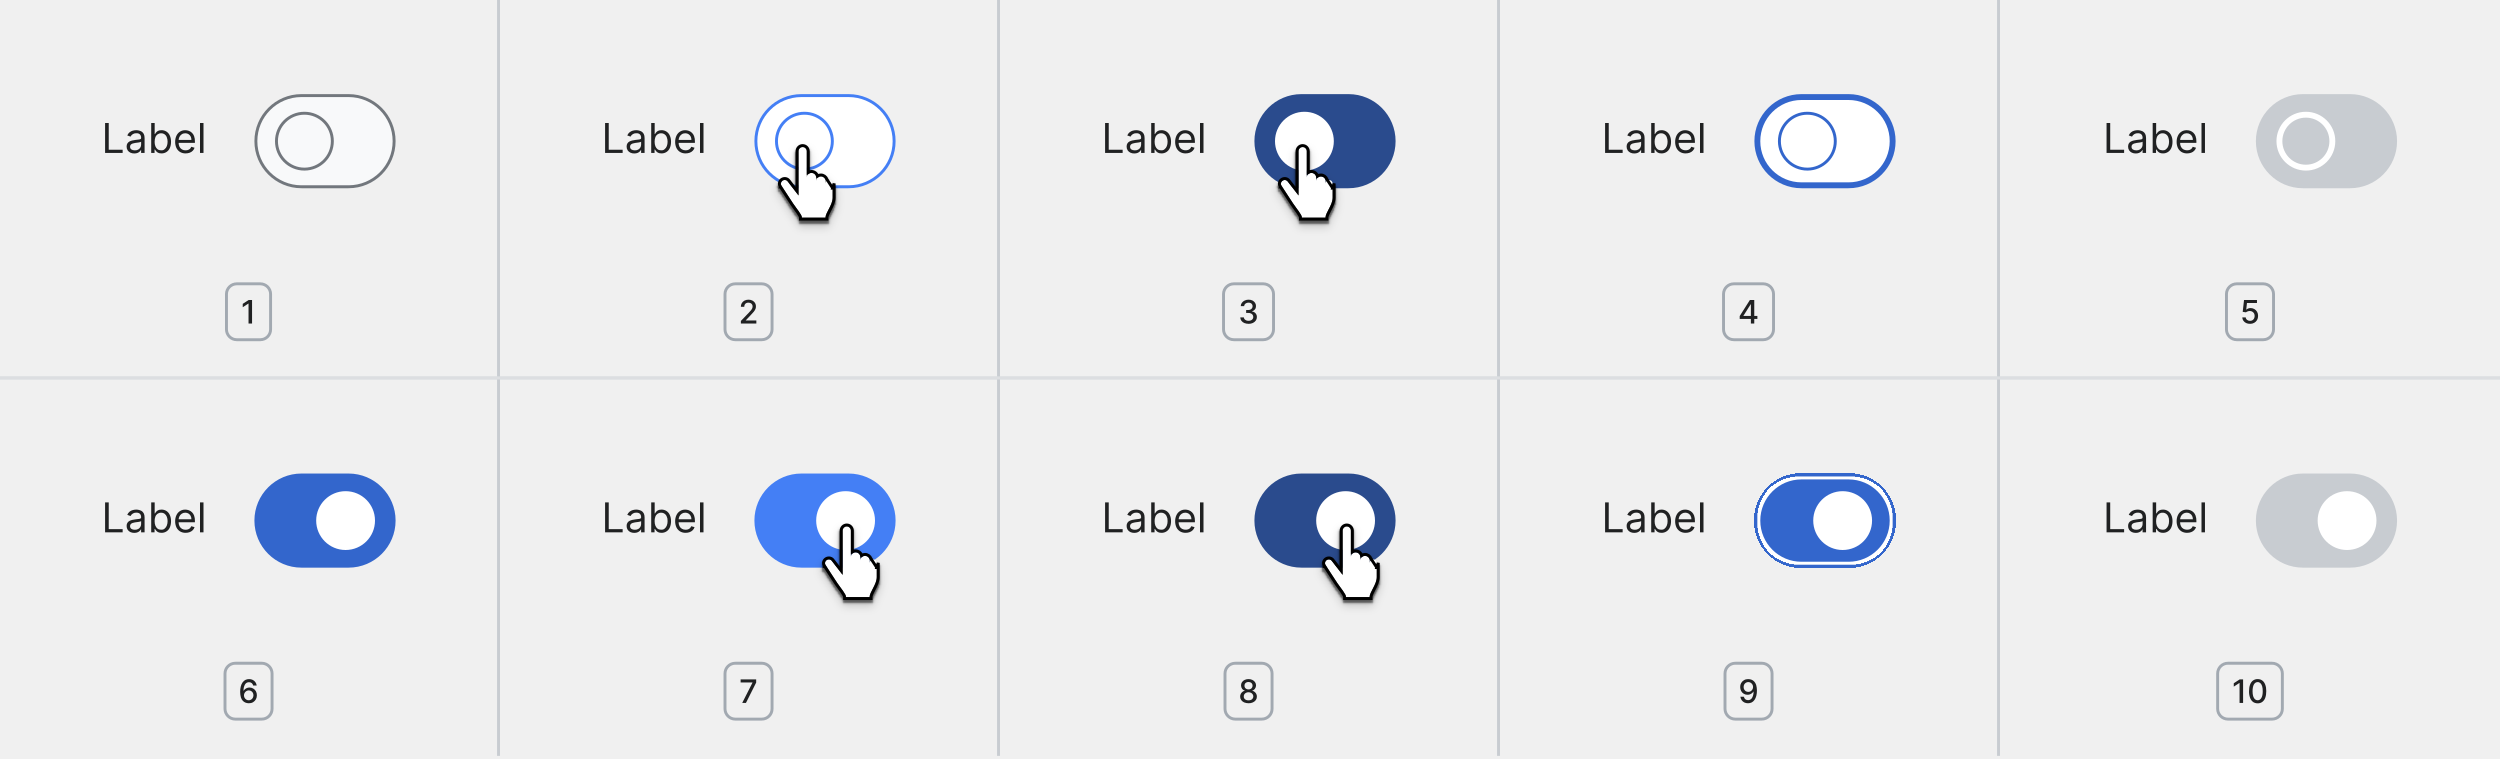
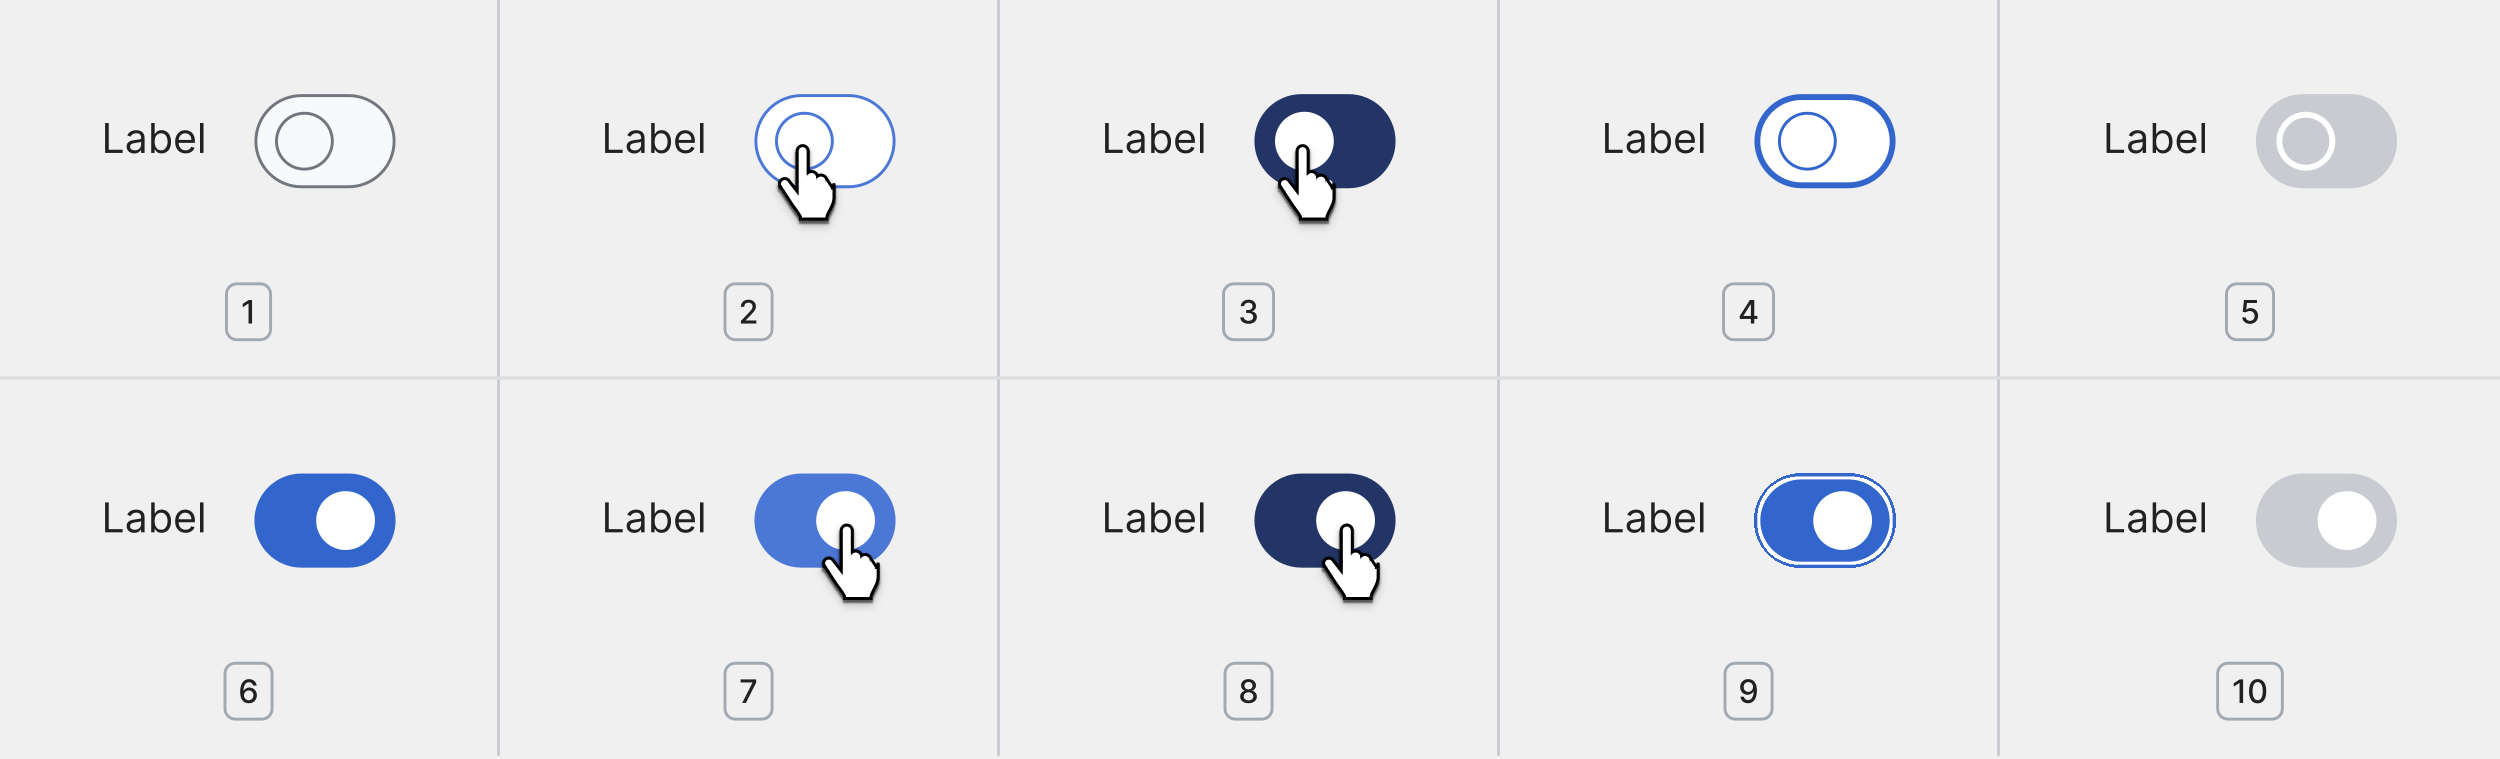
<svg xmlns="http://www.w3.org/2000/svg" width="850" height="258" fill="none" viewBox="0 0 850 258">
  <g clip-path="url(#a)">
    <path fill="#202122" d="M35.73 52V41.82h1.24v9.09h4.73V52zm9.92.18q-.72 0-1.31-.27a2.3 2.3 0 0 1-.94-.8 2.3 2.3 0 0 1-.35-1.28q0-.65.26-1.06t.69-.65.95-.35 1.06-.19l1.13-.13q.44-.05.64-.16t.2-.4v-.04q0-.74-.4-1.14-.4-.42-1.21-.41a2.1 2.1 0 0 0-1.99 1.15l-1.11-.4q.3-.69.8-1.08a3 3 0 0 1 1.09-.55 5 5 0 0 1 1.17-.16 4 4 0 0 1 1.78.45q.45.27.75.8.3.55.3 1.46V52h-1.18v-1.03h-.06a2 2 0 0 1-.4.53q-.27.29-.74.48-.45.2-1.13.2m.18-1.05q.7 0 1.18-.28a1.9 1.9 0 0 0 .97-1.61v-1.08q-.07.1-.33.17l-.57.12-1.13.15q-.45.06-.85.2a1.5 1.5 0 0 0-.64.39 1 1 0 0 0-.24.7q0 .61.46.93.45.3 1.15.3Zm5.58.87V41.82h1.18v3.76h.1q.12-.2.35-.51.24-.32.67-.56.45-.24 1.18-.25a3 3 0 0 1 2.85 1.85q.41.9.41 2.1t-.4 2.1a3 3 0 0 1-2.83 1.85q-.75 0-1.19-.24a2 2 0 0 1-.68-.57l-.37-.52h-.13V52zm1.16-3.82q0 .87.25 1.53.26.66.74 1.03.48.36 1.2.37c.72.01.9-.13 1.22-.4q.5-.38.75-1.05.25-.66.25-1.48 0-.8-.25-1.45A2 2 0 0 0 56 45.7a2 2 0 0 0-1.24-.38 2 2 0 0 0-1.94 1.37q-.24.63-.24 1.5Zm10.54 3.98a3.6 3.6 0 0 1-1.9-.49 3.3 3.3 0 0 1-1.23-1.37 5 5 0 0 1-.43-2.06q0-1.17.43-2.07a3.2 3.2 0 0 1 3.01-1.9q.6 0 1.18.2a3 3 0 0 1 1.82 1.81 5 5 0 0 1 .28 1.8v.5h-5.89v-1.01h4.7q0-.65-.26-1.16a2 2 0 0 0-.73-.8q-.46-.3-1.1-.3-.7 0-1.21.36a2.3 2.3 0 0 0-.78.9 3 3 0 0 0-.28 1.17v.68q0 .87.3 1.47a2.2 2.2 0 0 0 2.09 1.22q.46 0 .83-.13a2 2 0 0 0 .66-.4q.27-.27.42-.67l1.13.32a2.5 2.5 0 0 1-.6 1.01q-.42.45-1.04.68t-1.4.24m6.08-10.34V52H68V41.82z" />
    <rect width="47" height="31" x="87" y="32.5" fill="#F8F9FA" rx="15.5" />
    <rect width="19" height="19" x="94" y="38.5" fill="#F8F9FA" stroke="#72777D" stroke-linecap="square" rx="9.5" />
    <rect width="47" height="31" x="87" y="32.5" stroke="#72777D" stroke-linecap="square" rx="15.5" />
    <path fill="#202122" d="M85.7 102v8h-1.2v-6.79h-.05l-1.92 1.25v-1.15l2-1.31h1.18Z" />
    <rect width="15" height="19" x="77" y="96.5" stroke="#A2A9B1" rx="3.5" />
    <path fill="#C8CCD1" d="M170 0h-1v128h1z" />
  </g>
  <g clip-path="url(#b)">
    <path fill="#202122" d="M205.73 52V41.82h1.24v9.09h4.73V52zm9.92.18a3 3 0 0 1-1.31-.27 2.3 2.3 0 0 1-.94-.8 2.3 2.3 0 0 1-.35-1.28q0-.65.26-1.06.25-.42.69-.65t.95-.35q.52-.12 1.06-.19l1.13-.13q.44-.05.64-.16t.2-.4v-.04q0-.74-.4-1.14-.4-.42-1.21-.41a2.1 2.1 0 0 0-1.99 1.15l-1.11-.4q.3-.69.8-1.08a3 3 0 0 1 1.09-.55 5 5 0 0 1 1.17-.16 4 4 0 0 1 1.77.45q.46.27.76.8.3.55.3 1.46V52h-1.18v-1.03h-.06a2 2 0 0 1-.4.53q-.27.29-.74.48-.45.2-1.13.2m.18-1.05q.7 0 1.18-.28a1.9 1.9 0 0 0 .97-1.61v-1.08q-.07.1-.33.17l-.57.12-1.13.15q-.46.06-.85.2a1.5 1.5 0 0 0-.64.39 1 1 0 0 0-.24.7q0 .61.46.93.46.3 1.15.3Zm5.58.87V41.82h1.18v3.76h.1q.12-.2.35-.51.24-.32.67-.56.45-.24 1.18-.25a3 3 0 0 1 2.85 1.85q.42.9.41 2.1 0 1.2-.4 2.1a3 3 0 0 1-2.83 1.85q-.75 0-1.19-.24a2 2 0 0 1-.68-.57l-.37-.52h-.13V52zm1.16-3.82q0 .87.25 1.53.26.66.74 1.03.49.36 1.2.37c.71.01.9-.13 1.22-.4q.5-.38.75-1.05.25-.66.25-1.48 0-.8-.25-1.45a2 2 0 0 0-.74-1.03 2 2 0 0 0-1.24-.38 2 2 0 0 0-1.94 1.37q-.24.63-.24 1.5Zm10.54 3.98a3.6 3.6 0 0 1-1.9-.49 3.3 3.3 0 0 1-1.23-1.37 5 5 0 0 1-.43-2.06q0-1.17.43-2.07a3.2 3.2 0 0 1 3.01-1.9q.6 0 1.18.2a3 3 0 0 1 1.82 1.81 5 5 0 0 1 .28 1.8v.5h-5.89v-1.01h4.7q0-.65-.26-1.16a2 2 0 0 0-.73-.8q-.46-.3-1.1-.3-.7 0-1.21.36a2.3 2.3 0 0 0-.78.9 3 3 0 0 0-.28 1.17v.68q0 .87.3 1.47t.84.9q.54.32 1.25.32.45 0 .83-.13a2 2 0 0 0 .65-.4q.28-.27.43-.67l1.13.32a2.5 2.5 0 0 1-.6 1.01q-.42.45-1.04.68t-1.4.24m6.08-10.34V52H238V41.82z" />
    <rect width="47" height="31" x="257" y="32.5" fill="#fff" rx="15.5" />
-     <rect width="19" height="19" x="264" y="38.5" fill="#fff" stroke="#447FF5" stroke-linecap="square" rx="9.5" />
-     <rect width="47" height="31" x="257" y="32.5" stroke="#447FF5" stroke-linecap="square" rx="15.5" />
+     <rect width="19" height="19" x="264" y="38.5" fill="#fff" stroke="#4b77d6" stroke-linecap="square" rx="9.5" />
+     <rect width="47" height="31" x="257" y="32.5" stroke="#4b77d6" stroke-linecap="square" rx="15.5" />
    <path fill="#202122" d="M251.9 110v-.88l2.7-2.8q.44-.45.72-.8a3 3 0 0 0 .42-.66q.14-.3.14-.67 0-.4-.18-.68a1.2 1.2 0 0 0-.51-.45 2 2 0 0 0-.74-.16 1.5 1.5 0 0 0-.75.17 1.2 1.2 0 0 0-.49.5 2 2 0 0 0-.17.75h-1.15a2.3 2.3 0 0 1 1.26-2.13 3 3 0 0 1 1.33-.3q.75 0 1.33.3.57.3.9.81a2.4 2.4 0 0 1 .16 2.03q-.16.42-.58.95a16 16 0 0 1-1.14 1.26l-1.59 1.67v.05h3.6V110z" />
    <rect width="16" height="19" x="246.5" y="96.5" stroke="#A2A9B1" rx="3.5" />
    <path fill="#C8CCD1" d="M340 0h-1v128h1z" />
  </g>
  <g clip-path="url(#c)">
    <path fill="#202122" d="M375.73 52V41.82h1.24v9.09h4.73V52zm9.92.18a3 3 0 0 1-1.31-.27 2.3 2.3 0 0 1-.94-.8 2.3 2.3 0 0 1-.35-1.28q0-.65.26-1.06.25-.42.69-.65t.95-.35 1.06-.19l1.13-.13q.44-.05.64-.16t.2-.4v-.04q0-.74-.4-1.14-.4-.42-1.21-.41a2.1 2.1 0 0 0-1.99 1.15l-1.11-.4q.3-.69.8-1.08a3 3 0 0 1 1.09-.55 5 5 0 0 1 1.17-.16 4 4 0 0 1 1.77.45q.46.27.76.8.3.55.3 1.46V52h-1.18v-1.03h-.06a2 2 0 0 1-.4.53q-.27.29-.74.48-.45.2-1.13.2m.18-1.05q.7 0 1.18-.28a1.9 1.9 0 0 0 .97-1.61v-1.08q-.08.1-.33.17l-.57.12-1.13.15q-.46.06-.85.2a1.5 1.5 0 0 0-.64.39 1 1 0 0 0-.24.7q0 .61.45.93.47.3 1.16.3Zm5.58.87V41.82h1.18v3.76h.1q.12-.2.35-.51.24-.32.67-.56.45-.24 1.18-.25a3 3 0 0 1 2.85 1.85q.42.9.41 2.1 0 1.2-.4 2.1a3 3 0 0 1-2.83 1.85q-.75 0-1.19-.24a2 2 0 0 1-.68-.57l-.37-.52h-.13V52zm1.16-3.82q0 .87.25 1.53.26.66.74 1.03.49.36 1.2.37c.71.01.9-.13 1.22-.4q.5-.38.75-1.05.25-.66.25-1.48 0-.8-.25-1.45a2 2 0 0 0-.74-1.03 2 2 0 0 0-1.24-.38 2 2 0 0 0-1.94 1.37q-.24.63-.24 1.5Zm10.54 3.98a3.6 3.6 0 0 1-1.9-.49 3.3 3.3 0 0 1-1.23-1.37 5 5 0 0 1-.43-2.06q0-1.17.43-2.07a3.2 3.2 0 0 1 3.01-1.9q.6 0 1.18.2a3 3 0 0 1 1.82 1.81 5 5 0 0 1 .28 1.8v.5h-5.89v-1.01h4.7q0-.65-.26-1.16a2 2 0 0 0-.73-.8q-.46-.3-1.1-.3-.7 0-1.21.36a2.3 2.3 0 0 0-.78.9 3 3 0 0 0-.28 1.17v.68q0 .87.3 1.47t.84.9a2.7 2.7 0 0 0 2.08.19 2 2 0 0 0 .66-.4q.27-.27.42-.67l1.13.32a2.5 2.5 0 0 1-.6 1.01q-.42.45-1.04.68t-1.4.24m6.08-10.34V52H408V41.82z" />
-     <rect width="47" height="31" x="427" y="32.5" fill="#2A4B8D" rx="15.5" />
+     <rect width="47" height="31" x="427" y="32.5" fill="#233566" rx="15.5" />
    <rect width="20" height="20" x="433.5" y="38" fill="#fff" rx="10" />
-     <rect width="47" height="31" x="427" y="32.5" stroke="#2A4B8D" stroke-linecap="square" rx="15.5" />
+     <rect width="47" height="31" x="427" y="32.5" stroke="#233566" stroke-linecap="square" rx="15.5" />
    <path fill="#202122" d="M424.51 110.1a4 4 0 0 1-1.44-.27 2.4 2.4 0 0 1-1-.77 2 2 0 0 1-.38-1.15h1.22q.03.36.24.62.22.25.57.4.36.15.78.14a2 2 0 0 0 .84-.16q.36-.16.57-.46t.2-.68q0-.4-.2-.71a1.3 1.3 0 0 0-.6-.49 2 2 0 0 0-.94-.17h-.68v-.99h.68q.45 0 .78-.16a1.2 1.2 0 0 0 .73-1.12q0-.36-.17-.64a1 1 0 0 0-.47-.43 1.5 1.5 0 0 0-.71-.16q-.39 0-.73.14a1.4 1.4 0 0 0-.55.4 1 1 0 0 0-.23.64h-1.17q.02-.65.39-1.14a2.5 2.5 0 0 1 .97-.77 3 3 0 0 1 1.33-.28q.77 0 1.33.3t.87.8.3 1.08q0 .67-.37 1.14-.38.46-1 .63v.06a1.84 1.84 0 0 1 1.67 1.91q0 .66-.37 1.18a2.5 2.5 0 0 1-1 .82q-.64.3-1.46.3Z" />
    <rect width="17" height="19" x="416" y="96.5" stroke="#A2A9B1" rx="3.5" />
    <path fill="#C8CCD1" d="M510 0h-1v128h1z" />
  </g>
  <g clip-path="url(#d)">
    <path fill="#202122" d="M545.73 52V41.82h1.24v9.09h4.73V52zm9.92.18a3 3 0 0 1-1.31-.27 2.3 2.3 0 0 1-.94-.8 2.3 2.3 0 0 1-.35-1.28q0-.65.26-1.06.25-.42.69-.65t.95-.35 1.06-.19l1.13-.13q.44-.05.64-.16t.2-.4v-.04q0-.74-.4-1.14-.4-.42-1.21-.41a2.1 2.1 0 0 0-1.99 1.15l-1.11-.4q.3-.69.8-1.08a3 3 0 0 1 1.09-.55 5 5 0 0 1 1.17-.16 4 4 0 0 1 1.77.45q.45.27.76.8.3.55.3 1.46V52h-1.18v-1.03h-.06a2 2 0 0 1-.4.53q-.27.29-.74.48-.45.2-1.13.2m.18-1.05q.7 0 1.18-.28a1.9 1.9 0 0 0 .97-1.61v-1.08q-.07.1-.33.17l-.57.12-1.13.15q-.45.06-.85.2a1.5 1.5 0 0 0-.64.39 1 1 0 0 0-.24.7q0 .61.45.93.47.3 1.16.3Zm5.58.87V41.82h1.18v3.76h.1q.12-.2.35-.51.24-.32.67-.56.45-.24 1.18-.25a3 3 0 0 1 2.85 1.85q.41.9.41 2.1t-.4 2.1a3 3 0 0 1-2.83 1.85q-.75 0-1.19-.24a2 2 0 0 1-.68-.57l-.36-.52h-.14V52zm1.16-3.82q0 .87.25 1.53.26.66.74 1.03.49.36 1.2.37c.71.01.9-.13 1.22-.4q.5-.38.75-1.05.25-.66.25-1.48 0-.8-.25-1.45a2 2 0 0 0-.74-1.03 2 2 0 0 0-1.24-.38 2 2 0 0 0-1.93 1.37 4 4 0 0 0-.25 1.5Zm10.54 3.98a3.6 3.6 0 0 1-1.9-.49 3.3 3.3 0 0 1-1.23-1.37 5 5 0 0 1-.43-2.06q0-1.17.43-2.07a3.2 3.2 0 0 1 3.01-1.9q.6 0 1.18.2a3 3 0 0 1 1.82 1.81 5 5 0 0 1 .28 1.8v.5h-5.89v-1.01h4.7q0-.65-.26-1.16a2 2 0 0 0-.73-.8q-.46-.3-1.1-.3-.7 0-1.21.36a2.3 2.3 0 0 0-.78.9 3 3 0 0 0-.28 1.17v.68q0 .87.3 1.47t.84.9a2.7 2.7 0 0 0 2.08.19 2 2 0 0 0 .66-.4q.27-.27.42-.67l1.13.32a2.5 2.5 0 0 1-.6 1.01q-.42.45-1.04.68t-1.4.24m6.08-10.34V52H578V41.82h1.18Z" />
    <rect width="46" height="30" x="597.5" y="33" fill="#fff" rx="15" />
    <rect width="19" height="19" x="605" y="38.5" fill="#fff" stroke="#36C" stroke-linecap="square" rx="9.5" />
    <rect width="46" height="30" x="597.5" y="33" stroke="#36C" stroke-linecap="square" stroke-width="2" rx="15" />
    <path fill="#202122" d="M591.5 108.44v-.98l3.46-5.46h.77v1.44h-.49l-2.47 3.91v.06h4.74v1.03zm3.8 1.56v-8h1.15v8z" />
    <rect width="17" height="19" x="586" y="96.5" stroke="#A2A9B1" rx="3.5" />
    <path fill="#C8CCD1" d="M680 0h-1v128h1z" />
  </g>
  <g clip-path="url(#e)">
    <path fill="#202122" d="M716.23 52V41.82h1.24v9.09h4.73V52zm9.92.18a3 3 0 0 1-1.31-.27 2.3 2.3 0 0 1-.94-.8 2.3 2.3 0 0 1-.35-1.28q0-.65.26-1.06.25-.42.69-.65t.95-.35 1.06-.19l1.13-.13q.44-.05.64-.16t.2-.4v-.04q0-.74-.4-1.14-.4-.42-1.21-.41a2.1 2.1 0 0 0-1.99 1.15l-1.11-.4q.3-.69.8-1.08a3 3 0 0 1 1.09-.55 5 5 0 0 1 1.17-.16 4 4 0 0 1 1.77.45q.45.27.76.8.3.55.3 1.46V52h-1.18v-1.03h-.06a2 2 0 0 1-.4.53q-.27.29-.74.48-.45.2-1.13.2m.18-1.05q.7 0 1.18-.28a1.9 1.9 0 0 0 .97-1.61v-1.08q-.07.1-.33.17l-.57.12-1.13.15q-.45.06-.85.2a1.5 1.5 0 0 0-.64.39 1 1 0 0 0-.24.7q0 .61.45.93.47.3 1.16.3Zm5.58.87V41.82h1.18v3.76h.1q.12-.2.35-.51.24-.32.67-.56.45-.24 1.18-.25a3 3 0 0 1 2.85 1.85q.42.9.41 2.1 0 1.2-.4 2.1a3 3 0 0 1-2.83 1.85q-.75 0-1.19-.24a2 2 0 0 1-.68-.57l-.36-.52h-.14V52zm1.16-3.82q0 .87.25 1.53.26.66.74 1.03.49.36 1.2.37c.71.01.9-.13 1.22-.4q.5-.38.75-1.05.25-.66.25-1.48 0-.8-.25-1.45a2 2 0 0 0-.74-1.03 2 2 0 0 0-1.24-.38 2 2 0 0 0-1.93 1.37 4 4 0 0 0-.25 1.5Zm10.54 3.98a3.6 3.6 0 0 1-1.9-.49 3.3 3.3 0 0 1-1.23-1.37 5 5 0 0 1-.43-2.06q0-1.17.43-2.07a3.2 3.2 0 0 1 3.01-1.9q.6 0 1.18.2a3 3 0 0 1 1.82 1.81 5 5 0 0 1 .28 1.8v.5h-5.89v-1.01h4.7q0-.65-.26-1.16a2 2 0 0 0-.73-.8q-.46-.3-1.1-.3-.7 0-1.21.36a2.3 2.3 0 0 0-.78.9 3 3 0 0 0-.28 1.17v.68q0 .87.3 1.47t.84.9a2.7 2.7 0 0 0 2.08.19 2 2 0 0 0 .66-.4q.27-.27.42-.67l1.13.32a2.5 2.5 0 0 1-.6 1.01q-.42.45-1.04.68t-1.4.24m6.08-10.34V52h-1.18V41.82z" />
    <rect width="47" height="31" x="767.5" y="32.5" fill="#C8CCD1" rx="15.5" />
    <rect width="18" height="18" x="775" y="39" stroke="#fff" stroke-linecap="square" stroke-width="2" rx="9" />
    <rect width="47" height="31" x="767.5" y="32.5" stroke="#C8CCD1" rx="15.5" />
    <path fill="#202122" d="M765 110.1a3 3 0 0 1-1.32-.27 2.4 2.4 0 0 1-.93-.78 2 2 0 0 1-.37-1.14h1.17q.04.52.46.85.4.33.99.33.45 0 .82-.2.36-.22.56-.6a2 2 0 0 0 .2-.85q0-.5-.2-.87a1.6 1.6 0 0 0-.59-.6 1.6 1.6 0 0 0-.84-.23 2 2 0 0 0-.73.13 2 2 0 0 0-.6.32l-1.1-.16.45-4.03h4.4v1.03h-3.4l-.25 2.24h.05a2 2 0 0 1 .62-.38q.4-.15.83-.15a2.5 2.5 0 0 1 2.2 1.3q.34.6.33 1.37a2.7 2.7 0 0 1-.35 1.4q-.35.6-.97.95-.63.35-1.43.35Z" />
    <rect width="16" height="19" x="757" y="96.5" stroke="#A2A9B1" rx="3.5" />
  </g>
  <g opacity=".5">
    <path fill="#C8CCD1" d="M.25 128.25h849.5v.5H.25z" />
    <path fill="#C8CCD1" fill-rule="evenodd" d="M850 129H0v-1h850z" clip-rule="evenodd" />
    <path stroke="#C8CCD1" stroke-width=".5" d="M.25 128.25h849.5v.5H.25z" />
  </g>
  <g clip-path="url(#f)">
    <path fill="#202122" d="M35.73 181v-10.18h1.24v9.09h4.73V181zm9.92.18q-.72 0-1.31-.27a2.3 2.3 0 0 1-.94-.8 2.3 2.3 0 0 1-.35-1.28q0-.65.26-1.06t.69-.65q.43-.23.95-.35a12 12 0 0 1 1.06-.18l1.13-.14q.44-.05.64-.16t.2-.4v-.04q0-.74-.4-1.14-.4-.41-1.21-.41a2.1 2.1 0 0 0-1.99 1.15l-1.11-.4a2.7 2.7 0 0 1 1.89-1.63 5 5 0 0 1 1.17-.16 4 4 0 0 1 1.78.45q.45.27.75.8.3.55.3 1.46V181h-1.18v-1.03h-.06a2.3 2.3 0 0 1-1.14 1.01q-.45.2-1.13.2m.18-1.06q.7 0 1.18-.27a1.9 1.9 0 0 0 .97-1.61v-1.08q-.07.1-.33.17l-.57.12-1.13.15q-.45.06-.85.2a1.5 1.5 0 0 0-.64.39 1 1 0 0 0-.24.7q0 .61.46.93.45.3 1.15.3m5.58.88v-10.18h1.18v3.76h.1q.12-.2.35-.51a2 2 0 0 1 .67-.56q.45-.24 1.18-.25a3 3 0 0 1 2.85 1.85q.42.9.41 2.1 0 1.2-.4 2.1a3 3 0 0 1-2.83 1.85q-.75 0-1.19-.24a2 2 0 0 1-.68-.57l-.37-.52h-.13V181zm1.16-3.82q0 .87.25 1.53.26.66.74 1.03.48.36 1.2.36c.72 0 .9-.12 1.22-.38a2.4 2.4 0 0 0 .75-1.06q.25-.66.25-1.48a4 4 0 0 0-.25-1.45 2.3 2.3 0 0 0-.74-1.03 2 2 0 0 0-1.24-.38 2 2 0 0 0-1.94 1.36 4 4 0 0 0-.24 1.5m10.54 3.98a3.6 3.6 0 0 1-1.9-.49 3.3 3.3 0 0 1-1.23-1.37 5 5 0 0 1-.43-2.06q0-1.17.43-2.07a3.2 3.2 0 0 1 3.01-1.9q.6 0 1.18.2a3 3 0 0 1 1.82 1.81 5 5 0 0 1 .28 1.8v.5h-5.89v-1.02h4.7q0-.64-.26-1.15a2 2 0 0 0-.73-.8q-.46-.3-1.1-.3-.7 0-1.21.36a2.3 2.3 0 0 0-.78.9 3 3 0 0 0-.28 1.17v.68q0 .87.3 1.47a2.2 2.2 0 0 0 2.09 1.22q.46 0 .83-.13a2 2 0 0 0 .66-.4 2 2 0 0 0 .42-.67l1.13.32a2.5 2.5 0 0 1-.6 1.01q-.42.44-1.04.68t-1.4.24m6.08-10.34V181H68v-10.18z" />
    <rect width="47" height="31" x="87" y="161.5" fill="#36C" rx="15.5" />
    <rect width="20" height="20" x="107.5" y="167" fill="#fff" rx="10" />
    <rect width="47" height="31" x="87" y="161.5" stroke="#36C" stroke-linecap="square" rx="15.5" />
    <path fill="#202122" d="M84.57 239.1a3 3 0 0 1-1.06-.19 2.5 2.5 0 0 1-.94-.62q-.42-.44-.67-1.18a7.6 7.6 0 0 1-.04-3.7 4 4 0 0 1 .6-1.37q.4-.56.95-.86a3 3 0 0 1 1.26-.29q.71 0 1.27.28.55.28.9.78.34.49.44 1.13h-1.2a1.5 1.5 0 0 0-.48-.82 1.4 1.4 0 0 0-.93-.31q-.89 0-1.37.76a4 4 0 0 0-.5 2.13h.06q.21-.34.51-.58a2.4 2.4 0 0 1 1.48-.5 2.5 2.5 0 0 1 2.16 1.27q.33.6.33 1.36t-.34 1.38a2.6 2.6 0 0 1-.97.99q-.62.36-1.46.35Zm0-1a1.6 1.6 0 0 0 1.39-.84 2 2 0 0 0 .21-.86q0-.45-.2-.84a1.6 1.6 0 0 0-.57-.6 1.5 1.5 0 0 0-.81-.22 1.6 1.6 0 0 0-1.16.5 2 2 0 0 0-.35.54 2 2 0 0 0-.13.63 1.7 1.7 0 0 0 .78 1.45q.37.24.83.23Z" />
    <rect width="16" height="19" x="76.5" y="225.5" stroke="#A2A9B1" rx="3.5" />
    <path fill="#C8CCD1" d="M170 129h-1v128h1z" />
  </g>
  <g clip-path="url(#g)">
    <path fill="#202122" d="M205.73 181v-10.18h1.24v9.09h4.73V181zm9.92.18q-.72 0-1.31-.27a2.3 2.3 0 0 1-.94-.8 2.3 2.3 0 0 1-.35-1.28q0-.65.26-1.06.25-.42.69-.65t.95-.35q.52-.11 1.06-.18l1.13-.14q.44-.05.64-.16t.2-.4v-.04q0-.74-.4-1.14-.4-.41-1.21-.41a2.1 2.1 0 0 0-1.99 1.15l-1.11-.4q.3-.69.8-1.08a3 3 0 0 1 1.09-.55 5 5 0 0 1 1.17-.16 4 4 0 0 1 1.77.45q.46.27.76.8.3.55.3 1.46V181h-1.18v-1.03h-.06a2 2 0 0 1-.4.53q-.27.28-.74.48-.45.2-1.13.2m.18-1.06q.7 0 1.18-.27a1.9 1.9 0 0 0 .97-1.61v-1.08q-.07.1-.33.17l-.57.12-1.13.15q-.46.06-.85.2a1.5 1.5 0 0 0-.64.39 1 1 0 0 0-.24.7q0 .61.46.93.46.3 1.15.3m5.58.88v-10.18h1.18v3.76h.1q.12-.2.35-.51a2 2 0 0 1 .67-.56q.45-.24 1.18-.25a3 3 0 0 1 2.85 1.85q.41.9.41 2.1t-.4 2.1a3 3 0 0 1-2.83 1.85q-.75 0-1.19-.24a2 2 0 0 1-.68-.57l-.37-.52h-.13V181zm1.16-3.82q0 .87.25 1.53.26.66.74 1.03.49.36 1.2.36c.71 0 .9-.12 1.22-.38q.5-.4.75-1.06t.25-1.48c0-.82-.08-1.02-.25-1.45a2 2 0 0 0-.74-1.03 2 2 0 0 0-1.24-.38 2 2 0 0 0-1.94 1.36 4 4 0 0 0-.24 1.5m10.54 3.98a3.6 3.6 0 0 1-1.9-.49 3.3 3.3 0 0 1-1.23-1.37 5 5 0 0 1-.43-2.06q0-1.17.43-2.07a3.2 3.2 0 0 1 3.01-1.9q.6 0 1.18.2a3 3 0 0 1 1.82 1.81 5 5 0 0 1 .28 1.8v.5h-5.89v-1.02h4.7q0-.64-.26-1.15a2 2 0 0 0-.73-.8q-.46-.3-1.1-.3-.7 0-1.21.36a2.3 2.3 0 0 0-.78.9 3 3 0 0 0-.28 1.17v.68q0 .87.3 1.47t.84.9q.54.32 1.25.32.45 0 .83-.13.38-.15.65-.4a2 2 0 0 0 .43-.67l1.13.32a2.5 2.5 0 0 1-.6 1.01q-.42.44-1.04.68t-1.4.24m6.08-10.34V181H238v-10.18z" />
-     <rect width="47" height="31" x="257" y="161.5" fill="#447FF5" rx="15.5" />
+     <rect width="47" height="31" x="257" y="161.5" fill="#4b77d6" rx="15.5" />
    <rect width="20" height="20" x="277.5" y="167" fill="#fff" rx="10" />
-     <rect width="47" height="31" x="257" y="161.5" stroke="#447FF5" stroke-linecap="square" rx="15.5" />
+     <rect width="47" height="31" x="257" y="161.5" stroke="#4b77d6" stroke-linecap="square" rx="15.5" />
    <path fill="#202122" d="m252.35 239 3.5-6.9v-.07h-4.04V231h5.29v1.07l-3.48 6.93z" />
    <rect width="16" height="19" x="246.5" y="225.5" stroke="#A2A9B1" rx="3.5" />
    <path fill="#C8CCD1" d="M340 129h-1v128h1z" />
  </g>
  <g clip-path="url(#h)">
    <path fill="#202122" d="M375.73 181v-10.18h1.24v9.09h4.73V181zm9.92.18q-.72 0-1.31-.27a2.3 2.3 0 0 1-.94-.8 2.3 2.3 0 0 1-.35-1.28q0-.65.26-1.06.25-.42.69-.65t.95-.35 1.06-.18l1.13-.14q.44-.05.64-.16t.2-.4v-.04q0-.74-.4-1.14-.4-.41-1.21-.41a2.1 2.1 0 0 0-1.99 1.15l-1.11-.4q.3-.69.8-1.08a3 3 0 0 1 1.09-.55 5 5 0 0 1 1.17-.16 4 4 0 0 1 1.77.45q.46.27.76.8.3.55.3 1.46V181h-1.18v-1.03h-.06a2 2 0 0 1-.4.53q-.27.28-.74.48-.45.2-1.13.2m.18-1.06q.7 0 1.18-.27a1.9 1.9 0 0 0 .97-1.61v-1.08q-.08.1-.33.17l-.57.12-1.13.15q-.46.06-.85.2a1.5 1.5 0 0 0-.64.39 1 1 0 0 0-.24.7q0 .61.46.93.46.3 1.15.3m5.58.88v-10.18h1.18v3.76h.1q.12-.2.35-.51a2 2 0 0 1 .67-.56q.45-.24 1.18-.25a3 3 0 0 1 2.85 1.85q.42.9.41 2.1 0 1.2-.4 2.1a3 3 0 0 1-2.83 1.85q-.75 0-1.19-.24a2 2 0 0 1-.68-.57l-.37-.52h-.13V181zm1.16-3.82q0 .87.25 1.53.26.66.74 1.03.49.36 1.2.36c.71 0 .9-.12 1.22-.38q.5-.4.75-1.06t.25-1.48c0-.82-.08-1.02-.25-1.45a2 2 0 0 0-.74-1.03 2 2 0 0 0-1.24-.38 2 2 0 0 0-1.94 1.36 4 4 0 0 0-.24 1.5m10.54 3.98a3.6 3.6 0 0 1-1.9-.49 3.3 3.3 0 0 1-1.23-1.37 5 5 0 0 1-.43-2.06q0-1.17.43-2.07a3.2 3.2 0 0 1 3.01-1.9q.6 0 1.18.2a3 3 0 0 1 1.82 1.81 5 5 0 0 1 .28 1.8v.5h-5.89v-1.02h4.7q0-.64-.26-1.15a2 2 0 0 0-.73-.8q-.46-.3-1.1-.3-.7 0-1.21.36a2.3 2.3 0 0 0-.78.9 3 3 0 0 0-.28 1.17v.68q0 .87.3 1.47t.84.9a2.7 2.7 0 0 0 2.08.19q.38-.15.66-.4a2 2 0 0 0 .42-.67l1.13.32a2.5 2.5 0 0 1-.6 1.01q-.42.44-1.04.68t-1.4.24m6.08-10.34V181H408v-10.18z" />
-     <rect width="47" height="31" x="427" y="161.5" fill="#2A4B8D" rx="15.5" />
+     <rect width="47" height="31" x="427" y="161.5" fill="#233566" rx="15.5" />
    <rect width="20" height="20" x="447.5" y="167" fill="#fff" rx="10" />
-     <rect width="47" height="31" x="427" y="161.5" stroke="#2A4B8D" stroke-linecap="square" rx="15.5" />
+     <rect width="47" height="31" x="427" y="161.5" stroke="#233566" stroke-linecap="square" rx="15.5" />
    <path fill="#202122" d="M424.5 239.1a4 4 0 0 1-1.49-.28 2.4 2.4 0 0 1-1-.8 2 2 0 0 1-.36-1.15 2 2 0 0 1 .79-1.65q.36-.3.82-.37v-.04a1.6 1.6 0 0 1-.96-.65 2 2 0 0 1-.35-1.14 2 2 0 0 1 .32-1.09q.33-.48.91-.76a3 3 0 0 1 1.32-.28q.73 0 1.3.28.59.28.91.76a1.9 1.9 0 0 1-.03 2.23 1.6 1.6 0 0 1-.94.65v.04q.44.08.8.37a2 2 0 0 1 .8 1.65 2 2 0 0 1-.36 1.15 2.4 2.4 0 0 1-1.01.8q-.64.3-1.47.29Zm0-.98q.49 0 .86-.16a1.3 1.3 0 0 0 .77-1.17 1.3 1.3 0 0 0-.23-.74 1.5 1.5 0 0 0-.57-.5 2 2 0 0 0-.83-.19q-.48 0-.84.19-.37.18-.58.5a1.3 1.3 0 0 0-.2.74q-.02.4.18.7.21.3.57.47t.87.16m0-3.72q.4 0 .7-.16a1 1 0 0 0 .49-.45q.18-.28.18-.66a1.2 1.2 0 0 0-.18-.66 1 1 0 0 0-.48-.44 2 2 0 0 0-.71-.15q-.42 0-.73.15a1 1 0 0 0-.48.44 1.2 1.2 0 0 0-.17.65 1.2 1.2 0 0 0 .17.67q.18.3.49.45.3.16.72.16" />
    <rect width="16" height="19" x="416.5" y="225.5" stroke="#A2A9B1" rx="3.5" />
    <path fill="#C8CCD1" d="M510 129h-1v128h1z" />
  </g>
  <g clip-path="url(#i)">
    <path fill="#202122" d="M545.73 181v-10.18h1.24v9.09h4.73V181zm9.92.18q-.72 0-1.31-.27a2.3 2.3 0 0 1-.94-.8 2.3 2.3 0 0 1-.35-1.28q0-.65.26-1.06.25-.42.69-.65t.95-.35 1.06-.18l1.13-.14q.44-.05.64-.16t.2-.4v-.04q0-.74-.4-1.14-.4-.41-1.21-.41a2.1 2.1 0 0 0-1.99 1.15l-1.11-.4q.3-.69.8-1.08a3 3 0 0 1 1.09-.55 5 5 0 0 1 1.17-.16 4 4 0 0 1 1.77.45q.45.27.76.8.3.55.3 1.46V181h-1.18v-1.03h-.06a2 2 0 0 1-.4.53q-.27.28-.74.48-.45.2-1.13.2m.18-1.06q.7 0 1.18-.27a1.9 1.9 0 0 0 .97-1.61v-1.08q-.07.1-.33.17l-.57.12-1.13.15q-.45.06-.85.2a1.5 1.5 0 0 0-.64.39 1 1 0 0 0-.24.7q0 .61.45.93.47.3 1.16.3m5.58.88v-10.18h1.18v3.76h.1q.12-.2.35-.51a2 2 0 0 1 .67-.56q.45-.24 1.18-.25a3 3 0 0 1 2.85 1.85q.41.9.41 2.1t-.4 2.1a3 3 0 0 1-2.83 1.85q-.75 0-1.19-.24a2 2 0 0 1-.68-.57l-.36-.52h-.14V181zm1.16-3.82q0 .87.25 1.53.26.66.74 1.03.49.36 1.2.36c.71 0 .9-.12 1.22-.38q.5-.4.75-1.06t.25-1.48c0-.82-.08-1.02-.25-1.45a2 2 0 0 0-.74-1.03 2 2 0 0 0-1.24-.38 2 2 0 0 0-1.93 1.36q-.25.65-.25 1.5m10.54 3.98a3.6 3.6 0 0 1-1.9-.49 3.3 3.3 0 0 1-1.23-1.37 5 5 0 0 1-.43-2.06q0-1.17.43-2.07a3.2 3.2 0 0 1 3.01-1.9q.6 0 1.18.2a3 3 0 0 1 1.82 1.81 5 5 0 0 1 .28 1.8v.5h-5.89v-1.02h4.7q0-.64-.26-1.15a2 2 0 0 0-.73-.8q-.46-.3-1.1-.3-.7 0-1.21.36a2.3 2.3 0 0 0-.78.9 3 3 0 0 0-.28 1.17v.68q0 .87.3 1.47t.84.9a2.7 2.7 0 0 0 2.08.19q.38-.15.66-.4a2 2 0 0 0 .42-.67l1.13.32a2.5 2.5 0 0 1-.6 1.01q-.42.44-1.04.68t-1.4.24m6.08-10.34V181H578v-10.18h1.18Z" />
    <g filter="url(#j)">
      <rect width="48" height="32" x="596.5" y="161" fill="#36C" rx="16" />
      <rect width="20" height="20" x="616.5" y="167" fill="#fff" rx="10" />
      <rect width="46" height="30" x="597.5" y="162" stroke="#fff" stroke-linejoin="round" stroke-width="2" rx="15" />
    </g>
    <path fill="#202122" d="M594.43 230.9a3 3 0 0 1 1.06.19q.52.18.93.62.43.44.68 1.17a7.5 7.5 0 0 1 .05 3.7q-.22.82-.61 1.38-.4.56-.95.86a3 3 0 0 1-1.26.29q-.72 0-1.27-.28a2.4 2.4 0 0 1-.9-.78 2.6 2.6 0 0 1-.43-1.15h1.19q.12.52.47.84.37.3.94.31.88 0 1.37-.76a4 4 0 0 0 .5-2.15h-.06a2 2 0 0 1-.51.58 2.3 2.3 0 0 1-1.48.5 2.4 2.4 0 0 1-1.26-.33 2.5 2.5 0 0 1-.9-.94 3 3 0 0 1-.33-1.35 2.6 2.6 0 0 1 1.31-2.35q.62-.37 1.46-.36Zm0 1a1.6 1.6 0 0 0-1.4.83 2 2 0 0 0-.2.85q0 .47.2.85.21.37.56.6.37.21.82.21a1.5 1.5 0 0 0 1.16-.5q.23-.24.35-.54a1.7 1.7 0 0 0-.09-1.45 2 2 0 0 0-.56-.6 1.5 1.5 0 0 0-.83-.24Z" />
    <rect width="16" height="19" x="586.5" y="225.5" stroke="#A2A9B1" rx="3.5" />
    <path fill="#C8CCD1" d="M680 129h-1v128h1z" />
  </g>
  <g clip-path="url(#k)">
    <path fill="#202122" d="M716.23 181v-10.18h1.24v9.09h4.73V181zm9.92.18q-.72 0-1.31-.27a2.3 2.3 0 0 1-.94-.8 2.3 2.3 0 0 1-.35-1.28q0-.65.26-1.06.25-.42.69-.65t.95-.35 1.06-.18l1.13-.14q.44-.05.64-.16t.2-.4v-.04q0-.74-.4-1.14-.4-.41-1.21-.41a2.1 2.1 0 0 0-1.99 1.15l-1.11-.4q.3-.69.8-1.08a3 3 0 0 1 1.09-.55 5 5 0 0 1 1.17-.16 4 4 0 0 1 1.77.45q.45.27.76.8.3.55.3 1.46V181h-1.18v-1.03h-.06a2 2 0 0 1-.4.53q-.27.28-.74.48-.45.2-1.13.2m.18-1.06q.7 0 1.18-.27a1.9 1.9 0 0 0 .97-1.61v-1.08q-.07.1-.33.17l-.57.12-1.13.15q-.45.06-.85.2a1.5 1.5 0 0 0-.64.39 1 1 0 0 0-.24.7q0 .61.45.93.47.3 1.16.3m5.58.88v-10.18h1.18v3.76h.1q.12-.2.35-.51a2 2 0 0 1 .67-.56q.45-.24 1.18-.25a3 3 0 0 1 2.85 1.85q.42.9.41 2.1 0 1.2-.4 2.1a3 3 0 0 1-2.83 1.85q-.75 0-1.19-.24a2 2 0 0 1-.68-.57l-.36-.52h-.14V181zm1.16-3.82q0 .87.25 1.53.26.66.74 1.03.49.36 1.2.36c.71 0 .9-.12 1.22-.38q.5-.4.75-1.06t.25-1.48c0-.82-.08-1.02-.25-1.45a2 2 0 0 0-.74-1.03 2 2 0 0 0-1.24-.38 2 2 0 0 0-1.93 1.36q-.25.65-.25 1.5m10.54 3.98a3.6 3.6 0 0 1-1.9-.49 3.3 3.3 0 0 1-1.23-1.37 5 5 0 0 1-.43-2.06q0-1.17.43-2.07a3.2 3.2 0 0 1 3.01-1.9q.6 0 1.18.2a3 3 0 0 1 1.82 1.81 5 5 0 0 1 .28 1.8v.5h-5.89v-1.02h4.7q0-.64-.26-1.15a2 2 0 0 0-.73-.8q-.46-.3-1.1-.3-.7 0-1.21.36a2.3 2.3 0 0 0-.78.9 3 3 0 0 0-.28 1.17v.68q0 .87.3 1.47t.84.9a2.7 2.7 0 0 0 2.08.19q.38-.15.66-.4a2 2 0 0 0 .42-.67l1.13.32a2.5 2.5 0 0 1-.6 1.01q-.42.44-1.04.68t-1.4.24m6.08-10.34V181h-1.18v-10.18z" />
    <rect width="47" height="31" x="767.5" y="161.5" fill="#C8CCD1" rx="15.5" />
    <rect width="20" height="20" x="788" y="167" fill="#fff" rx="10" />
    <rect width="47" height="31" x="767.5" y="161.5" stroke="#C8CCD1" rx="15.5" />
    <path fill="#202122" d="M762.65 231v8h-1.2v-6.79h-.05l-1.92 1.25v-1.15l2-1.31zm4.95 8.13q-.92 0-1.58-.48a3 3 0 0 1-1-1.42 6 6 0 0 1-.35-2.23q0-1.29.35-2.22.35-.92 1-1.4a2.6 2.6 0 0 1 1.58-.49q.93 0 1.58.49.66.49 1 1.4.36.93.35 2.22 0 1.32-.34 2.24a3 3 0 0 1-1 1.4q-.67.5-1.59.5Zm0-1.04q.82 0 1.27-.8.46-.78.46-2.29 0-.99-.2-1.68a2.3 2.3 0 0 0-.6-1.05 1.3 1.3 0 0 0-.93-.36q-.8 0-1.27.8-.45.8-.46 2.3 0 .99.2 1.68.22.69.6 1.05.39.35.93.35" />
    <rect width="22" height="19" x="754" y="225.5" stroke="#A2A9B1" rx="3.5" />
  </g>
  <g filter="url(#l)">
    <path fill="#fff" fill-rule="evenodd" d="M283.1 62.38a1.2 1.2 0 0 0-1.2-1.18c-.66 0-1.2.52-1.2 1.17v-.82c0-.86-.72-1.55-1.6-1.55s-1.6.7-1.6 1.55v-1.2c0-.86-.72-1.55-1.6-1.55s-1.6.7-1.6 1.55v-8.93c0-.78-.63-1.42-1.4-1.42s-1.4.64-1.4 1.43v15.03l-3.6-4.66a1.3 1.3 0 0 0-1.75-.43c-.61.35-.83 1.1-.49 1.7 0 0 2.82 4.36 3.97 6.09s3.04 3.85 3.04 4.84h7.99c0-1.67 2.44-4.28 2.44-6.8z" clip-rule="evenodd" />
    <path stroke="#000" d="M283.1 63.96h.5v-1.58zm0 0h.5v3.24c0 1.4-.67 2.79-1.28 3.95l-.19.36q-.37.68-.63 1.28-.34.75-.34 1.21v.5h-9V74q.02-.17-.25-.7-.27-.5-.74-1.16l-.78-1.07a42 42 0 0 1-1.17-1.64l-2.42-3.7-1.1-1.68-.33-.52-.1-.15-.02-.03v-.01l.41-.28-.42.27v-.01c-.5-.84-.18-1.9.67-2.38.83-.47 1.9-.23 2.4.58L271 65V51.42c0-1.05.84-1.92 1.9-1.92 1.05 0 1.9.86 1.9 1.93v7.17q.49-.3 1.1-.3c.96 0 1.8.64 2.04 1.54a2 2 0 0 1 1.16-.34c.92 0 1.71.58 2 1.4z" />
  </g>
  <g filter="url(#m)">
    <path fill="#fff" fill-rule="evenodd" d="M453.1 62.38a1.2 1.2 0 0 0-1.2-1.18c-.66 0-1.2.52-1.2 1.17v-.82c0-.86-.72-1.55-1.6-1.55s-1.6.7-1.6 1.55v-1.2c0-.86-.72-1.55-1.6-1.55s-1.6.7-1.6 1.55v-8.93c0-.78-.63-1.42-1.4-1.42s-1.4.64-1.4 1.43v15.03l-3.6-4.66a1.3 1.3 0 0 0-1.75-.43c-.61.35-.83 1.1-.49 1.7 0 0 2.82 4.36 3.97 6.09s3.04 3.85 3.04 4.84h7.99c0-1.67 2.44-4.28 2.44-6.8z" clip-rule="evenodd" />
    <path stroke="#000" d="M453.1 63.96h.5v-1.58zm0 0h.5v3.24c0 1.4-.67 2.79-1.28 3.95l-.19.36q-.37.68-.63 1.28-.34.75-.34 1.21v.5h-9V74q.02-.17-.25-.7-.27-.5-.74-1.16l-.78-1.07a42 42 0 0 1-1.17-1.64l-2.42-3.7-1.1-1.68-.33-.52-.1-.15-.02-.03v-.01l.41-.28-.42.27v-.01c-.5-.84-.18-1.9.67-2.38.83-.47 1.9-.23 2.4.58L441 65V51.42c0-1.05.84-1.92 1.9-1.92 1.05 0 1.9.86 1.9 1.93v7.17q.49-.3 1.1-.3c.96 0 1.8.64 2.04 1.54a2 2 0 0 1 1.16-.34c.92 0 1.71.58 2 1.4z" />
  </g>
  <g filter="url(#n)">
    <path fill="#fff" fill-rule="evenodd" d="M298.1 191.38a1.2 1.2 0 0 0-1.2-1.18c-.66 0-1.2.52-1.2 1.18v-.83c0-.86-.72-1.55-1.6-1.55s-1.6.7-1.6 1.55v-1.2c0-.86-.72-1.55-1.6-1.55s-1.6.7-1.6 1.55v-8.93c0-.78-.63-1.42-1.4-1.42s-1.4.64-1.4 1.42v15.04l-3.6-4.66a1.3 1.3 0 0 0-1.75-.43c-.61.35-.83 1.1-.49 1.7 0 0 2.82 4.36 3.97 6.09s3.04 3.85 3.04 4.84h7.99c0-1.67 2.44-4.28 2.44-6.8z" clip-rule="evenodd" />
    <path stroke="#000" d="M298.1 192.96h.5v-1.58zm0 0h.5v3.24c0 1.4-.67 2.78-1.28 3.95l-.19.36q-.37.69-.63 1.28-.34.75-.34 1.21v.5h-9v-.5q.02-.17-.25-.7-.27-.5-.74-1.16l-.78-1.07a43 43 0 0 1-1.17-1.63l-2.42-3.7-1.1-1.7-.33-.51-.1-.15-.02-.03v-.01l.41-.28-.42.27v-.01c-.5-.85-.18-1.9.67-2.38.83-.47 1.9-.23 2.4.58L286 194v-13.58c0-1.05.84-1.92 1.9-1.92 1.05 0 1.9.86 1.9 1.92v7.18q.49-.3 1.1-.3c.96 0 1.8.64 2.04 1.54a2 2 0 0 1 1.16-.34c.92 0 1.71.58 2 1.4z" />
  </g>
  <g filter="url(#o)">
    <path fill="#fff" fill-rule="evenodd" d="M468.1 191.38a1.2 1.2 0 0 0-1.2-1.18c-.66 0-1.2.52-1.2 1.18v-.83c0-.86-.72-1.55-1.6-1.55s-1.6.7-1.6 1.55v-1.2c0-.86-.72-1.55-1.6-1.55s-1.6.7-1.6 1.55v-8.93c0-.78-.63-1.42-1.4-1.42s-1.4.64-1.4 1.42v15.04l-3.6-4.66a1.3 1.3 0 0 0-1.75-.43c-.61.35-.83 1.1-.49 1.7 0 0 2.82 4.36 3.97 6.09s3.04 3.85 3.04 4.84h7.99c0-1.67 2.44-4.28 2.44-6.8z" clip-rule="evenodd" />
    <path stroke="#000" d="M468.1 192.96h.5v-1.58zm0 0h.5v3.24c0 1.4-.67 2.78-1.28 3.95l-.19.36q-.37.69-.63 1.28-.34.75-.34 1.21v.5h-9v-.5q.02-.17-.25-.7-.27-.5-.74-1.16l-.78-1.07a43 43 0 0 1-1.17-1.63l-2.42-3.7-1.1-1.7-.33-.51-.1-.15-.02-.03v-.01l.41-.28-.42.27v-.01c-.5-.85-.18-1.9.67-2.38.83-.47 1.9-.23 2.4.58L456 194v-13.58c0-1.05.84-1.92 1.9-1.92 1.05 0 1.9.86 1.9 1.92v7.18q.49-.3 1.1-.3c.96 0 1.8.64 2.04 1.54a2 2 0 0 1 1.16-.34c.92 0 1.71.58 2 1.4z" />
  </g>
  <defs>
    <clipPath id="a">
      <path fill="#fff" d="M0 0h170v128H0z" />
    </clipPath>
    <clipPath id="b">
      <path fill="#fff" d="M170 0h170v128H170z" />
    </clipPath>
    <clipPath id="c">
      <path fill="#fff" d="M340 0h170v128H340z" />
    </clipPath>
    <clipPath id="d">
      <path fill="#fff" d="M510 0h170v128H510z" />
    </clipPath>
    <clipPath id="e">
      <path fill="#fff" d="M680 0h170v128H680z" />
    </clipPath>
    <clipPath id="f">
      <path fill="#fff" d="M0 129h170v128H0z" />
    </clipPath>
    <clipPath id="g">
      <path fill="#fff" d="M170 129h170v128H170z" />
    </clipPath>
    <clipPath id="h">
      <path fill="#fff" d="M340 129h170v128H340z" />
    </clipPath>
    <clipPath id="i">
      <path fill="#fff" d="M510 129h170v128H510z" />
    </clipPath>
    <clipPath id="k">
      <path fill="#fff" d="M680 129h170v128H680z" />
    </clipPath>
    <filter id="j" width="48" height="32" x="596.5" y="161" color-interpolation-filters="sRGB" filterUnits="userSpaceOnUse">
      <feFlood flood-opacity="0" result="BackgroundImageFix" />
      <feBlend in="SourceGraphic" in2="BackgroundImageFix" result="shape" />
      <feColorMatrix in="SourceAlpha" result="hardAlpha" values="0 0 0 0 0 0 0 0 0 0 0 0 0 0 0 0 0 0 127 0" />
      <feOffset dx="1" />
      <feComposite in2="hardAlpha" k2="-1" k3="1" operator="arithmetic" />
      <feColorMatrix values="0 0 0 0 0.2 0 0 0 0 0.4 0 0 0 0 0.8 0 0 0 1 0" />
      <feBlend in2="shape" result="effect1_innerShadow_839_171810" />
      <feColorMatrix in="SourceAlpha" result="hardAlpha" values="0 0 0 0 0 0 0 0 0 0 0 0 0 0 0 0 0 0 127 0" />
      <feOffset dx="-1" />
      <feComposite in2="hardAlpha" k2="-1" k3="1" operator="arithmetic" />
      <feColorMatrix values="0 0 0 0 0.2 0 0 0 0 0.4 0 0 0 0 0.8 0 0 0 1 0" />
      <feBlend in2="effect1_innerShadow_839_171810" result="effect2_innerShadow_839_171810" />
      <feColorMatrix in="SourceAlpha" result="hardAlpha" values="0 0 0 0 0 0 0 0 0 0 0 0 0 0 0 0 0 0 127 0" />
      <feOffset dy="-1" />
      <feComposite in2="hardAlpha" k2="-1" k3="1" operator="arithmetic" />
      <feColorMatrix values="0 0 0 0 0.2 0 0 0 0 0.4 0 0 0 0 0.8 0 0 0 1 0" />
      <feBlend in2="effect2_innerShadow_839_171810" result="effect3_innerShadow_839_171810" />
      <feColorMatrix in="SourceAlpha" result="hardAlpha" values="0 0 0 0 0 0 0 0 0 0 0 0 0 0 0 0 0 0 127 0" />
      <feOffset dy="1" />
      <feComposite in2="hardAlpha" k2="-1" k3="1" operator="arithmetic" />
      <feColorMatrix values="0 0 0 0 0.2 0 0 0 0 0.4 0 0 0 0 0.8 0 0 0 1 0" />
      <feBlend in2="effect3_innerShadow_839_171810" result="effect4_innerShadow_839_171810" />
    </filter>
    <filter id="l" width="25.604" height="32" x="261.498" y="48" color-interpolation-filters="sRGB" filterUnits="userSpaceOnUse">
      <feFlood flood-opacity="0" result="BackgroundImageFix" />
      <feColorMatrix in="SourceAlpha" result="hardAlpha" values="0 0 0 0 0 0 0 0 0 0 0 0 0 0 0 0 0 0 127 0" />
      <feOffset dy="1" />
      <feGaussianBlur stdDeviation=".5" />
      <feColorMatrix values="0 0 0 0 0 0 0 0 0 0 0 0 0 0 0 0 0 0 0.583 0" />
      <feBlend in2="BackgroundImageFix" result="effect1_dropShadow_839_171810" />
      <feColorMatrix in="SourceAlpha" result="hardAlpha" values="0 0 0 0 0 0 0 0 0 0 0 0 0 0 0 0 0 0 127 0" />
      <feOffset dy="2" />
      <feGaussianBlur stdDeviation="1.5" />
      <feColorMatrix values="0 0 0 0 0 0 0 0 0 0 0 0 0 0 0 0 0 0 0.179 0" />
      <feBlend in2="effect1_dropShadow_839_171810" result="effect2_dropShadow_839_171810" />
      <feBlend in="SourceGraphic" in2="effect2_dropShadow_839_171810" result="shape" />
    </filter>
    <filter id="m" width="25.604" height="32" x="431.498" y="48" color-interpolation-filters="sRGB" filterUnits="userSpaceOnUse">
      <feFlood flood-opacity="0" result="BackgroundImageFix" />
      <feColorMatrix in="SourceAlpha" result="hardAlpha" values="0 0 0 0 0 0 0 0 0 0 0 0 0 0 0 0 0 0 127 0" />
      <feOffset dy="1" />
      <feGaussianBlur stdDeviation=".5" />
      <feColorMatrix values="0 0 0 0 0 0 0 0 0 0 0 0 0 0 0 0 0 0 0.583 0" />
      <feBlend in2="BackgroundImageFix" result="effect1_dropShadow_839_171810" />
      <feColorMatrix in="SourceAlpha" result="hardAlpha" values="0 0 0 0 0 0 0 0 0 0 0 0 0 0 0 0 0 0 127 0" />
      <feOffset dy="2" />
      <feGaussianBlur stdDeviation="1.5" />
      <feColorMatrix values="0 0 0 0 0 0 0 0 0 0 0 0 0 0 0 0 0 0 0.179 0" />
      <feBlend in2="effect1_dropShadow_839_171810" result="effect2_dropShadow_839_171810" />
      <feBlend in="SourceGraphic" in2="effect2_dropShadow_839_171810" result="shape" />
    </filter>
    <filter id="n" width="25.604" height="32" x="276.498" y="177" color-interpolation-filters="sRGB" filterUnits="userSpaceOnUse">
      <feFlood flood-opacity="0" result="BackgroundImageFix" />
      <feColorMatrix in="SourceAlpha" result="hardAlpha" values="0 0 0 0 0 0 0 0 0 0 0 0 0 0 0 0 0 0 127 0" />
      <feOffset dy="1" />
      <feGaussianBlur stdDeviation=".5" />
      <feColorMatrix values="0 0 0 0 0 0 0 0 0 0 0 0 0 0 0 0 0 0 0.583 0" />
      <feBlend in2="BackgroundImageFix" result="effect1_dropShadow_839_171810" />
      <feColorMatrix in="SourceAlpha" result="hardAlpha" values="0 0 0 0 0 0 0 0 0 0 0 0 0 0 0 0 0 0 127 0" />
      <feOffset dy="2" />
      <feGaussianBlur stdDeviation="1.5" />
      <feColorMatrix values="0 0 0 0 0 0 0 0 0 0 0 0 0 0 0 0 0 0 0.179 0" />
      <feBlend in2="effect1_dropShadow_839_171810" result="effect2_dropShadow_839_171810" />
      <feBlend in="SourceGraphic" in2="effect2_dropShadow_839_171810" result="shape" />
    </filter>
    <filter id="o" width="25.604" height="32" x="446.498" y="177" color-interpolation-filters="sRGB" filterUnits="userSpaceOnUse">
      <feFlood flood-opacity="0" result="BackgroundImageFix" />
      <feColorMatrix in="SourceAlpha" result="hardAlpha" values="0 0 0 0 0 0 0 0 0 0 0 0 0 0 0 0 0 0 127 0" />
      <feOffset dy="1" />
      <feGaussianBlur stdDeviation=".5" />
      <feColorMatrix values="0 0 0 0 0 0 0 0 0 0 0 0 0 0 0 0 0 0 0.583 0" />
      <feBlend in2="BackgroundImageFix" result="effect1_dropShadow_839_171810" />
      <feColorMatrix in="SourceAlpha" result="hardAlpha" values="0 0 0 0 0 0 0 0 0 0 0 0 0 0 0 0 0 0 127 0" />
      <feOffset dy="2" />
      <feGaussianBlur stdDeviation="1.5" />
      <feColorMatrix values="0 0 0 0 0 0 0 0 0 0 0 0 0 0 0 0 0 0 0.179 0" />
      <feBlend in2="effect1_dropShadow_839_171810" result="effect2_dropShadow_839_171810" />
      <feBlend in="SourceGraphic" in2="effect2_dropShadow_839_171810" result="shape" />
    </filter>
  </defs>
</svg>
